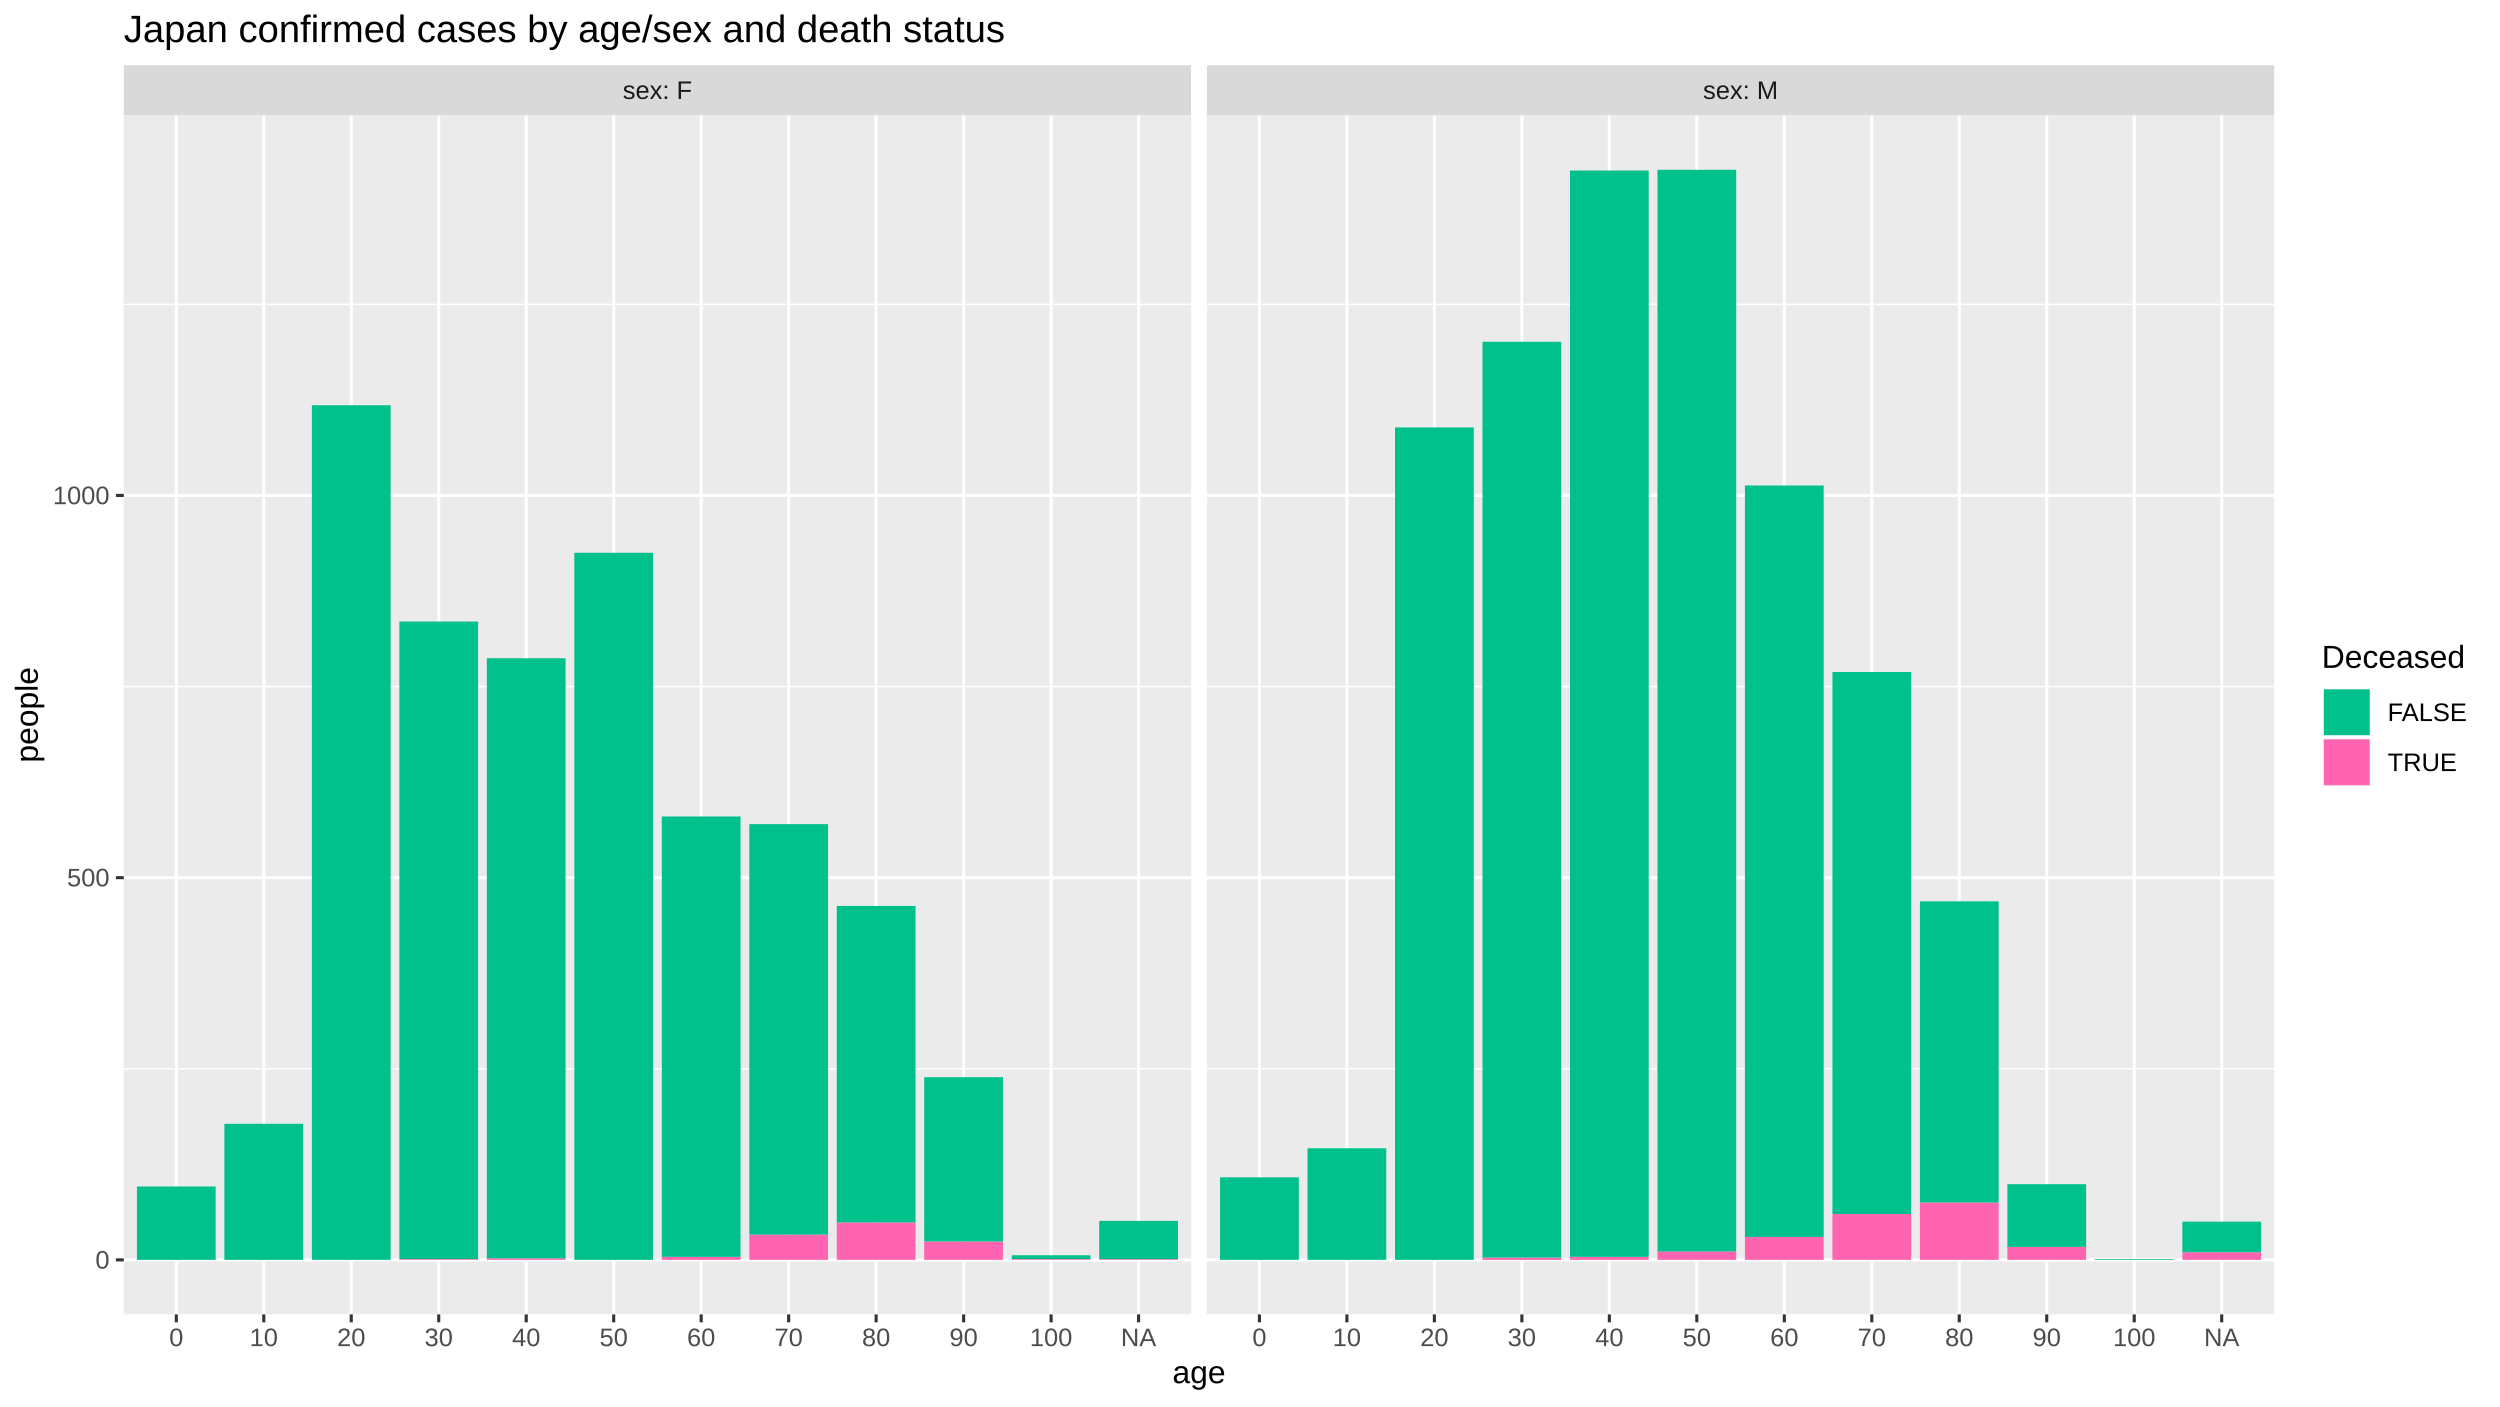
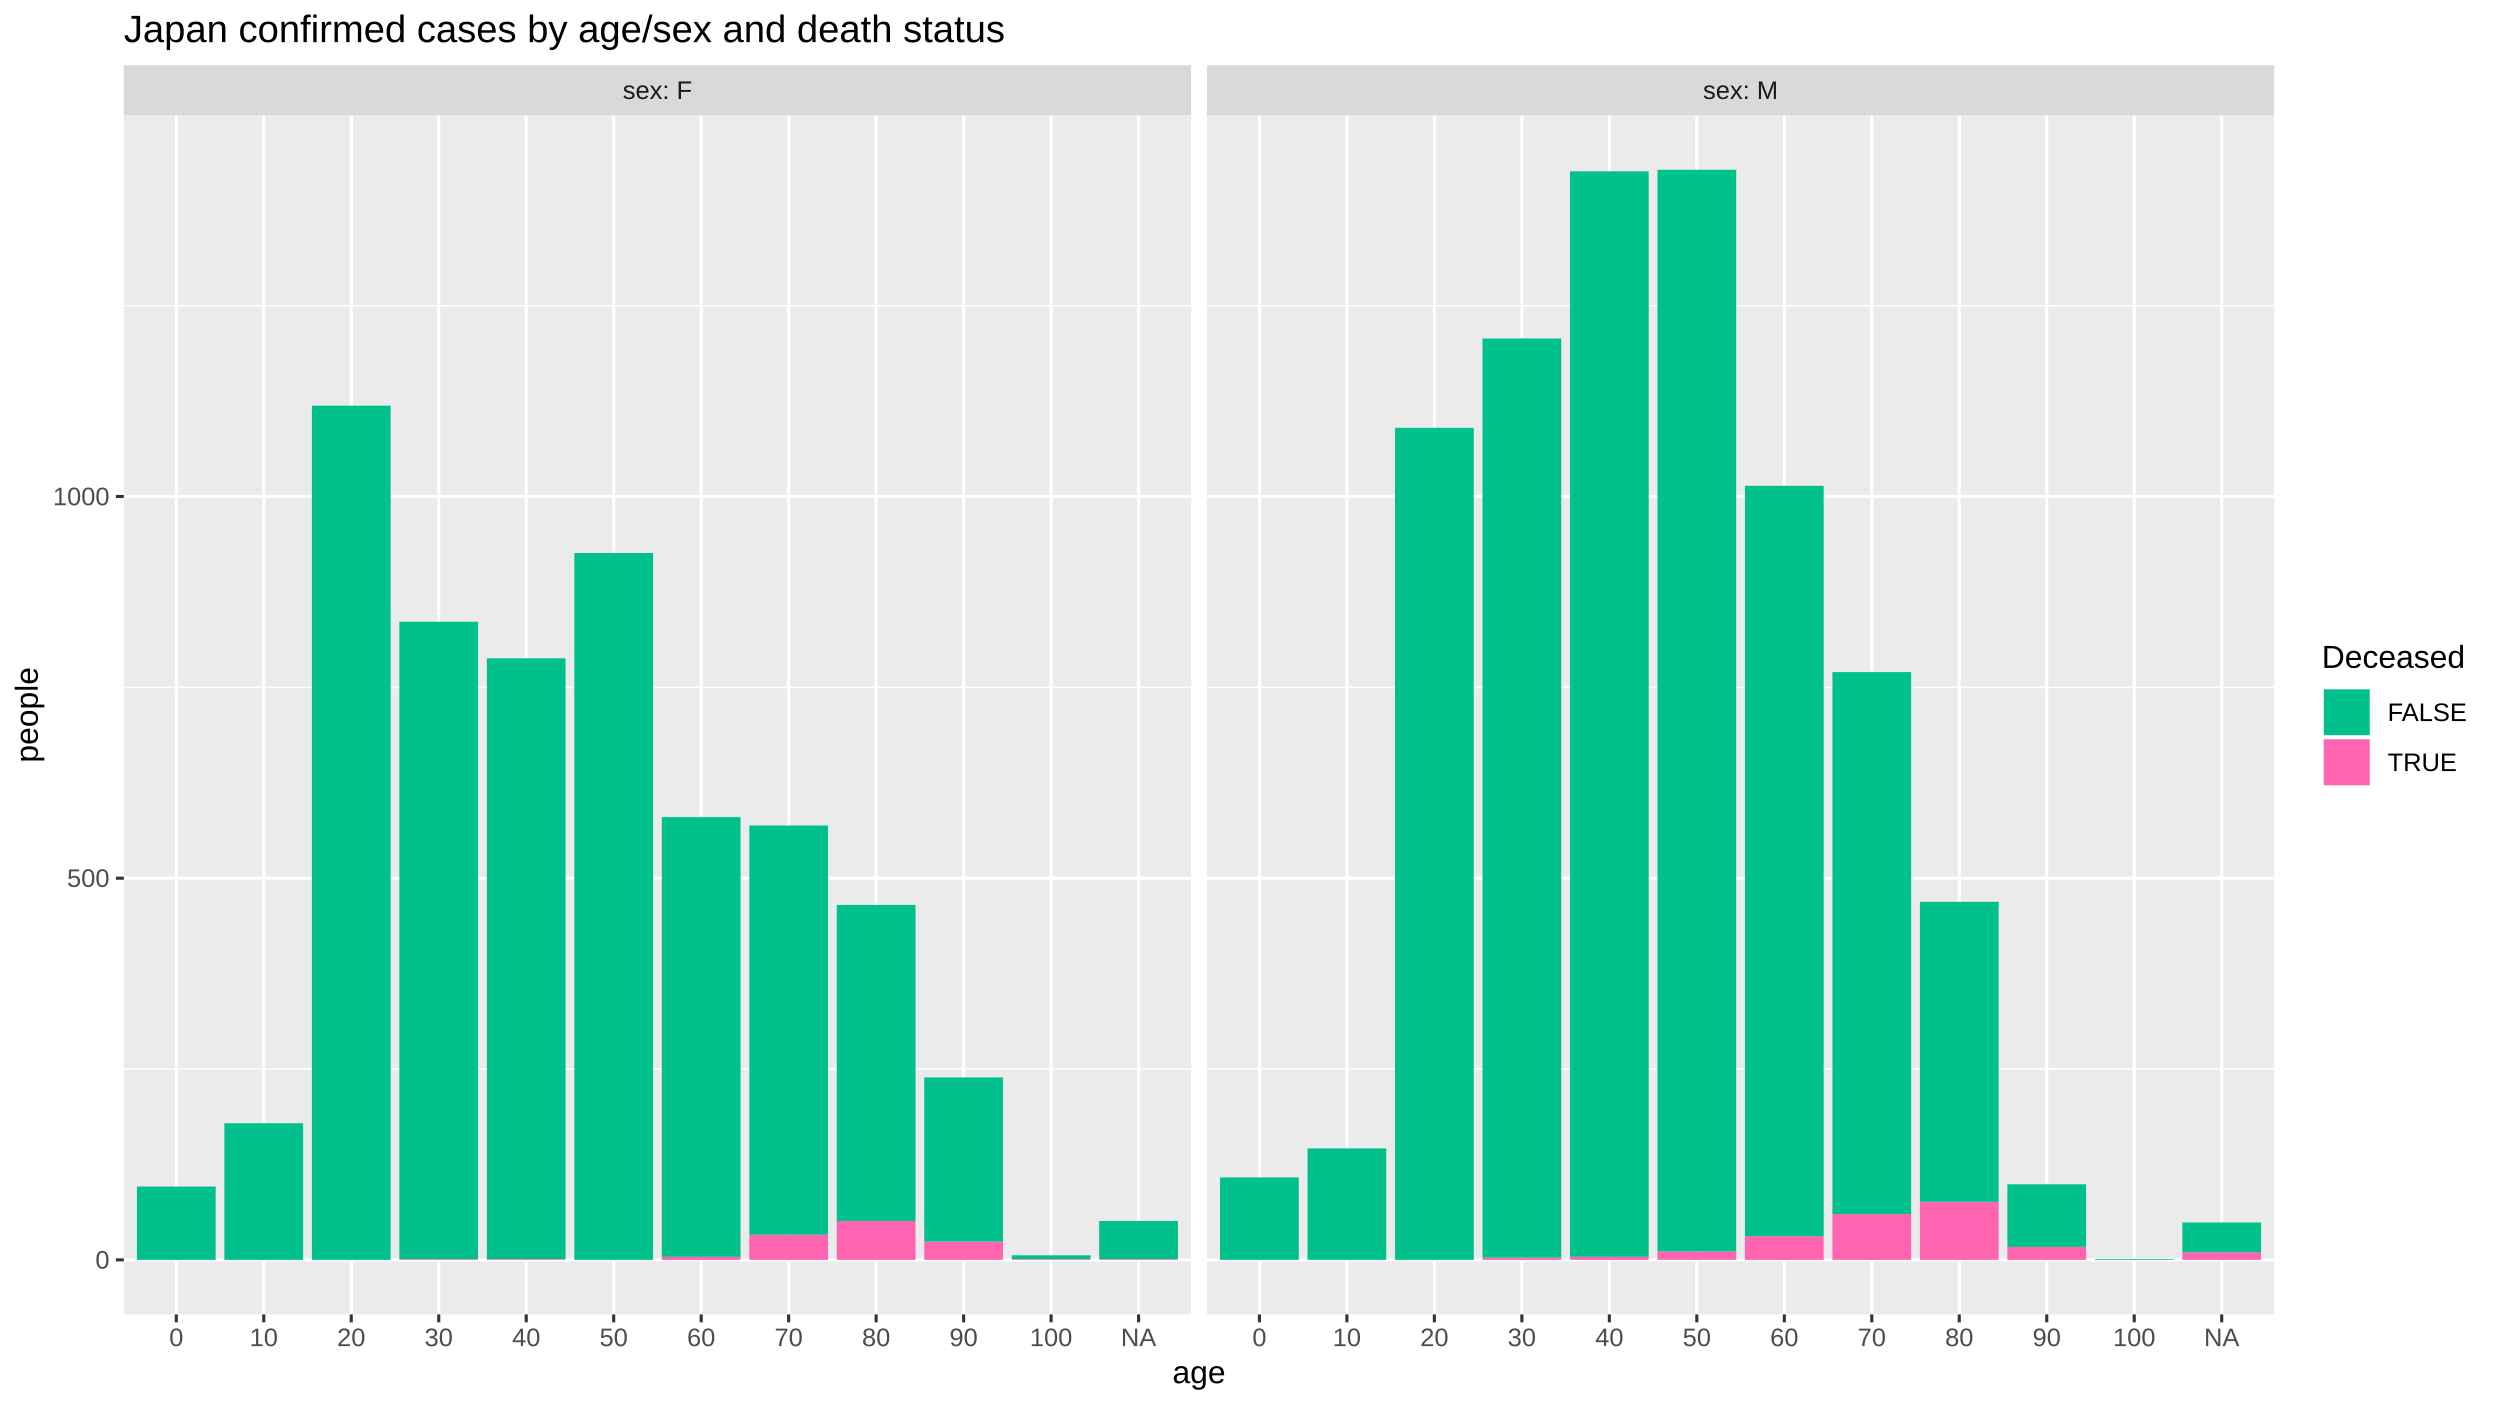
<svg xmlns="http://www.w3.org/2000/svg" viewBox="0 0 864.00 486.00">
  <defs>
    <style type="text/css">
    line, polyline, polygon, path, rect, circle {
      fill: none;
      stroke: #000000;
      stroke-linecap: round;
      stroke-linejoin: round;
      stroke-miterlimit: 10.00;
    }
  </style>
  </defs>
  <rect width="100%" height="100%" style="stroke: none; fill: #FFFFFF;" />
  <rect x="0.00" y="-0" width="864.00" height="486.00" style="stroke-width: 1.07; stroke: #FFFFFF; fill: #FFFFFF;" />
  <defs>
    <clipPath id="cpNDIuNzl8NDExLjY0fDQ1NC4yNXwzOS44NA==">
      <rect x="42.79" y="39.84" width="368.85" height="414.40" />
    </clipPath>
  </defs>
  <rect x="42.79" y="39.84" width="368.85" height="414.40" style="stroke-width: 1.07; stroke: none; fill: #EBEBEB;" clip-path="url(#cpNDIuNzl8NDExLjY0fDQ1NC4yNXwzOS44NA==)" />
-   <polyline points="42.79,369.36 411.64,369.36 " style="stroke-width: 0.53; stroke: #FFFFFF; stroke-linecap: butt;" clip-path="url(#cpNDIuNzl8NDExLjY0fDQ1NC4yNXwzOS44NA==)" />
-   <polyline points="42.79,237.27 411.64,237.27 " style="stroke-width: 0.53; stroke: #FFFFFF; stroke-linecap: butt;" clip-path="url(#cpNDIuNzl8NDExLjY0fDQ1NC4yNXwzOS44NA==)" />
-   <polyline points="42.79,105.18 411.64,105.18 " style="stroke-width: 0.53; stroke: #FFFFFF; stroke-linecap: butt;" clip-path="url(#cpNDIuNzl8NDExLjY0fDQ1NC4yNXwzOS44NA==)" />
+   <polyline points="42.79,369.46 411.64,369.46 " style="stroke-width: 0.53; stroke: #FFFFFF; stroke-linecap: butt;" clip-path="url(#cpNDIuNzl8NDExLjY0fDQ1NC4yNXwzOS44NA==)" />
+   <polyline points="42.79,237.55 411.64,237.55 " style="stroke-width: 0.53; stroke: #FFFFFF; stroke-linecap: butt;" clip-path="url(#cpNDIuNzl8NDExLjY0fDQ1NC4yNXwzOS44NA==)" />
+   <polyline points="42.79,105.64 411.64,105.64 " style="stroke-width: 0.53; stroke: #FFFFFF; stroke-linecap: butt;" clip-path="url(#cpNDIuNzl8NDExLjY0fDQ1NC4yNXwzOS44NA==)" />
  <polyline points="42.79,435.41 411.64,435.41 " style="stroke-width: 1.07; stroke: #FFFFFF; stroke-linecap: butt;" clip-path="url(#cpNDIuNzl8NDExLjY0fDQ1NC4yNXwzOS44NA==)" />
-   <polyline points="42.79,303.32 411.64,303.32 " style="stroke-width: 1.07; stroke: #FFFFFF; stroke-linecap: butt;" clip-path="url(#cpNDIuNzl8NDExLjY0fDQ1NC4yNXwzOS44NA==)" />
-   <polyline points="42.79,171.22 411.64,171.22 " style="stroke-width: 1.07; stroke: #FFFFFF; stroke-linecap: butt;" clip-path="url(#cpNDIuNzl8NDExLjY0fDQ1NC4yNXwzOS44NA==)" />
+   <polyline points="42.79,303.50 411.64,303.50 " style="stroke-width: 1.07; stroke: #FFFFFF; stroke-linecap: butt;" clip-path="url(#cpNDIuNzl8NDExLjY0fDQ1NC4yNXwzOS44NA==)" />
+   <polyline points="42.79,171.59 411.64,171.59 " style="stroke-width: 1.07; stroke: #FFFFFF; stroke-linecap: butt;" clip-path="url(#cpNDIuNzl8NDExLjY0fDQ1NC4yNXwzOS44NA==)" />
  <polyline points="60.93,454.25 60.93,39.84 " style="stroke-width: 1.07; stroke: #FFFFFF; stroke-linecap: butt;" clip-path="url(#cpNDIuNzl8NDExLjY0fDQ1NC4yNXwzOS44NA==)" />
  <polyline points="91.16,454.25 91.16,39.84 " style="stroke-width: 1.07; stroke: #FFFFFF; stroke-linecap: butt;" clip-path="url(#cpNDIuNzl8NDExLjY0fDQ1NC4yNXwzOS44NA==)" />
  <polyline points="121.39,454.25 121.39,39.84 " style="stroke-width: 1.07; stroke: #FFFFFF; stroke-linecap: butt;" clip-path="url(#cpNDIuNzl8NDExLjY0fDQ1NC4yNXwzOS44NA==)" />
  <polyline points="151.63,454.25 151.63,39.84 " style="stroke-width: 1.07; stroke: #FFFFFF; stroke-linecap: butt;" clip-path="url(#cpNDIuNzl8NDExLjY0fDQ1NC4yNXwzOS44NA==)" />
  <polyline points="181.86,454.25 181.86,39.84 " style="stroke-width: 1.07; stroke: #FFFFFF; stroke-linecap: butt;" clip-path="url(#cpNDIuNzl8NDExLjY0fDQ1NC4yNXwzOS44NA==)" />
  <polyline points="212.09,454.25 212.09,39.84 " style="stroke-width: 1.07; stroke: #FFFFFF; stroke-linecap: butt;" clip-path="url(#cpNDIuNzl8NDExLjY0fDQ1NC4yNXwzOS44NA==)" />
  <polyline points="242.33,454.25 242.33,39.84 " style="stroke-width: 1.07; stroke: #FFFFFF; stroke-linecap: butt;" clip-path="url(#cpNDIuNzl8NDExLjY0fDQ1NC4yNXwzOS44NA==)" />
  <polyline points="272.56,454.25 272.56,39.84 " style="stroke-width: 1.07; stroke: #FFFFFF; stroke-linecap: butt;" clip-path="url(#cpNDIuNzl8NDExLjY0fDQ1NC4yNXwzOS44NA==)" />
  <polyline points="302.79,454.25 302.79,39.84 " style="stroke-width: 1.07; stroke: #FFFFFF; stroke-linecap: butt;" clip-path="url(#cpNDIuNzl8NDExLjY0fDQ1NC4yNXwzOS44NA==)" />
  <polyline points="333.03,454.25 333.03,39.84 " style="stroke-width: 1.07; stroke: #FFFFFF; stroke-linecap: butt;" clip-path="url(#cpNDIuNzl8NDExLjY0fDQ1NC4yNXwzOS44NA==)" />
  <polyline points="363.26,454.25 363.26,39.84 " style="stroke-width: 1.07; stroke: #FFFFFF; stroke-linecap: butt;" clip-path="url(#cpNDIuNzl8NDExLjY0fDQ1NC4yNXwzOS44NA==)" />
  <polyline points="393.50,454.25 393.50,39.84 " style="stroke-width: 1.07; stroke: #FFFFFF; stroke-linecap: butt;" clip-path="url(#cpNDIuNzl8NDExLjY0fDQ1NC4yNXwzOS44NA==)" />
-   <rect x="47.32" y="410.05" width="27.21" height="25.36" style="stroke-width: 1.07; stroke: none; stroke-linecap: butt; fill: #00C08B;" clip-path="url(#cpNDIuNzl8NDExLjY0fDQ1NC4yNXwzOS44NA==)" />
-   <rect x="77.55" y="388.38" width="27.21" height="47.03" style="stroke-width: 1.07; stroke: none; stroke-linecap: butt; fill: #00C08B;" clip-path="url(#cpNDIuNzl8NDExLjY0fDQ1NC4yNXwzOS44NA==)" />
-   <rect x="107.79" y="140.05" width="27.21" height="295.36" style="stroke-width: 1.07; stroke: none; stroke-linecap: butt; fill: #00C08B;" clip-path="url(#cpNDIuNzl8NDExLjY0fDQ1NC4yNXwzOS44NA==)" />
+   <rect x="47.32" y="410.08" width="27.21" height="25.33" style="stroke-width: 1.07; stroke: none; stroke-linecap: butt; fill: #00C08B;" clip-path="url(#cpNDIuNzl8NDExLjY0fDQ1NC4yNXwzOS44NA==)" />
+   <rect x="77.55" y="388.19" width="27.21" height="47.22" style="stroke-width: 1.07; stroke: none; stroke-linecap: butt; fill: #00C08B;" clip-path="url(#cpNDIuNzl8NDExLjY0fDQ1NC4yNXwzOS44NA==)" />
+   <rect x="107.79" y="140.20" width="27.21" height="295.21" style="stroke-width: 1.07; stroke: none; stroke-linecap: butt; fill: #00C08B;" clip-path="url(#cpNDIuNzl8NDExLjY0fDQ1NC4yNXwzOS44NA==)" />
  <rect x="138.02" y="435.15" width="27.21" height="0.26" style="stroke-width: 1.07; stroke: none; stroke-linecap: butt; fill: #FF64B0;" clip-path="url(#cpNDIuNzl8NDExLjY0fDQ1NC4yNXwzOS44NA==)" />
-   <rect x="138.02" y="214.81" width="27.21" height="220.33" style="stroke-width: 1.07; stroke: none; stroke-linecap: butt; fill: #00C08B;" clip-path="url(#cpNDIuNzl8NDExLjY0fDQ1NC4yNXwzOS44NA==)" />
-   <rect x="168.25" y="434.88" width="27.21" height="0.53" style="stroke-width: 1.07; stroke: none; stroke-linecap: butt; fill: #FF64B0;" clip-path="url(#cpNDIuNzl8NDExLjY0fDQ1NC4yNXwzOS44NA==)" />
-   <rect x="168.25" y="227.49" width="27.21" height="207.39" style="stroke-width: 1.07; stroke: none; stroke-linecap: butt; fill: #00C08B;" clip-path="url(#cpNDIuNzl8NDExLjY0fDQ1NC4yNXwzOS44NA==)" />
-   <rect x="198.49" y="191.04" width="27.21" height="244.37" style="stroke-width: 1.07; stroke: none; stroke-linecap: butt; fill: #00C08B;" clip-path="url(#cpNDIuNzl8NDExLjY0fDQ1NC4yNXwzOS44NA==)" />
+   <rect x="138.02" y="214.86" width="27.21" height="220.29" style="stroke-width: 1.07; stroke: none; stroke-linecap: butt; fill: #00C08B;" clip-path="url(#cpNDIuNzl8NDExLjY0fDQ1NC4yNXwzOS44NA==)" />
+   <rect x="168.25" y="435.15" width="27.21" height="0.26" style="stroke-width: 1.07; stroke: none; stroke-linecap: butt; fill: #FF64B0;" clip-path="url(#cpNDIuNzl8NDExLjY0fDQ1NC4yNXwzOS44NA==)" />
+   <rect x="168.25" y="227.52" width="27.21" height="207.62" style="stroke-width: 1.07; stroke: none; stroke-linecap: butt; fill: #00C08B;" clip-path="url(#cpNDIuNzl8NDExLjY0fDQ1NC4yNXwzOS44NA==)" />
+   <rect x="198.49" y="191.12" width="27.21" height="244.29" style="stroke-width: 1.07; stroke: none; stroke-linecap: butt; fill: #00C08B;" clip-path="url(#cpNDIuNzl8NDExLjY0fDQ1NC4yNXwzOS44NA==)" />
  <rect x="228.72" y="434.35" width="27.21" height="1.06" style="stroke-width: 1.07; stroke: none; stroke-linecap: butt; fill: #FF64B0;" clip-path="url(#cpNDIuNzl8NDExLjY0fDQ1NC4yNXwzOS44NA==)" />
-   <rect x="228.72" y="282.18" width="27.21" height="152.17" style="stroke-width: 1.07; stroke: none; stroke-linecap: butt; fill: #00C08B;" clip-path="url(#cpNDIuNzl8NDExLjY0fDQ1NC4yNXwzOS44NA==)" />
-   <rect x="258.96" y="426.69" width="27.21" height="8.72" style="stroke-width: 1.07; stroke: none; stroke-linecap: butt; fill: #FF64B0;" clip-path="url(#cpNDIuNzl8NDExLjY0fDQ1NC4yNXwzOS44NA==)" />
-   <rect x="258.96" y="284.82" width="27.21" height="141.87" style="stroke-width: 1.07; stroke: none; stroke-linecap: butt; fill: #00C08B;" clip-path="url(#cpNDIuNzl8NDExLjY0fDQ1NC4yNXwzOS44NA==)" />
-   <rect x="289.19" y="422.46" width="27.21" height="12.95" style="stroke-width: 1.07; stroke: none; stroke-linecap: butt; fill: #FF64B0;" clip-path="url(#cpNDIuNzl8NDExLjY0fDQ1NC4yNXwzOS44NA==)" />
-   <rect x="289.19" y="313.09" width="27.21" height="109.37" style="stroke-width: 1.07; stroke: none; stroke-linecap: butt; fill: #00C08B;" clip-path="url(#cpNDIuNzl8NDExLjY0fDQ1NC4yNXwzOS44NA==)" />
-   <rect x="319.42" y="429.07" width="27.21" height="6.34" style="stroke-width: 1.07; stroke: none; stroke-linecap: butt; fill: #FF64B0;" clip-path="url(#cpNDIuNzl8NDExLjY0fDQ1NC4yNXwzOS44NA==)" />
-   <rect x="319.42" y="372.27" width="27.21" height="56.80" style="stroke-width: 1.07; stroke: none; stroke-linecap: butt; fill: #00C08B;" clip-path="url(#cpNDIuNzl8NDExLjY0fDQ1NC4yNXwzOS44NA==)" />
+   <rect x="228.72" y="282.40" width="27.21" height="151.96" style="stroke-width: 1.07; stroke: none; stroke-linecap: butt; fill: #00C08B;" clip-path="url(#cpNDIuNzl8NDExLjY0fDQ1NC4yNXwzOS44NA==)" />
+   <rect x="258.96" y="426.70" width="27.21" height="8.71" style="stroke-width: 1.07; stroke: none; stroke-linecap: butt; fill: #FF64B0;" clip-path="url(#cpNDIuNzl8NDExLjY0fDQ1NC4yNXwzOS44NA==)" />
+   <rect x="258.96" y="285.30" width="27.21" height="141.41" style="stroke-width: 1.07; stroke: none; stroke-linecap: butt; fill: #00C08B;" clip-path="url(#cpNDIuNzl8NDExLjY0fDQ1NC4yNXwzOS44NA==)" />
+   <rect x="289.19" y="421.96" width="27.21" height="13.45" style="stroke-width: 1.07; stroke: none; stroke-linecap: butt; fill: #FF64B0;" clip-path="url(#cpNDIuNzl8NDExLjY0fDQ1NC4yNXwzOS44NA==)" />
+   <rect x="289.19" y="312.74" width="27.21" height="109.22" style="stroke-width: 1.07; stroke: none; stroke-linecap: butt; fill: #00C08B;" clip-path="url(#cpNDIuNzl8NDExLjY0fDQ1NC4yNXwzOS44NA==)" />
+   <rect x="319.42" y="429.08" width="27.21" height="6.33" style="stroke-width: 1.07; stroke: none; stroke-linecap: butt; fill: #FF64B0;" clip-path="url(#cpNDIuNzl8NDExLjY0fDQ1NC4yNXwzOS44NA==)" />
+   <rect x="319.42" y="372.36" width="27.21" height="56.72" style="stroke-width: 1.07; stroke: none; stroke-linecap: butt; fill: #00C08B;" clip-path="url(#cpNDIuNzl8NDExLjY0fDQ1NC4yNXwzOS44NA==)" />
  <rect x="349.66" y="435.15" width="27.21" height="0.26" style="stroke-width: 1.07; stroke: none; stroke-linecap: butt; fill: #FF64B0;" clip-path="url(#cpNDIuNzl8NDExLjY0fDQ1NC4yNXwzOS44NA==)" />
-   <rect x="349.66" y="433.82" width="27.21" height="1.32" style="stroke-width: 1.07; stroke: none; stroke-linecap: butt; fill: #00C08B;" clip-path="url(#cpNDIuNzl8NDExLjY0fDQ1NC4yNXwzOS44NA==)" />
+   <rect x="349.66" y="433.83" width="27.21" height="1.32" style="stroke-width: 1.07; stroke: none; stroke-linecap: butt; fill: #00C08B;" clip-path="url(#cpNDIuNzl8NDExLjY0fDQ1NC4yNXwzOS44NA==)" />
  <rect x="379.89" y="435.15" width="27.21" height="0.26" style="stroke-width: 1.07; stroke: none; stroke-linecap: butt; fill: #FF64B0;" clip-path="url(#cpNDIuNzl8NDExLjY0fDQ1NC4yNXwzOS44NA==)" />
-   <rect x="379.89" y="421.94" width="27.21" height="13.21" style="stroke-width: 1.07; stroke: none; stroke-linecap: butt; fill: #00C08B;" clip-path="url(#cpNDIuNzl8NDExLjY0fDQ1NC4yNXwzOS44NA==)" />
+   <rect x="379.89" y="421.96" width="27.21" height="13.19" style="stroke-width: 1.07; stroke: none; stroke-linecap: butt; fill: #00C08B;" clip-path="url(#cpNDIuNzl8NDExLjY0fDQ1NC4yNXwzOS44NA==)" />
  <defs>
    <clipPath id="cpMC4wMHw4NjQuMDB8NDg2LjAwfDAuMDA=">
      <rect x="0.00" y="0.00" width="864.00" height="486.00" />
    </clipPath>
  </defs>
  <defs>
    <clipPath id="cpNDE3LjExfDc4NS45N3w0NTQuMjV8MzkuODQ=">
      <rect x="417.11" y="39.84" width="368.85" height="414.40" />
    </clipPath>
  </defs>
  <rect x="417.11" y="39.84" width="368.85" height="414.40" style="stroke-width: 1.07; stroke: none; fill: #EBEBEB;" clip-path="url(#cpNDE3LjExfDc4NS45N3w0NTQuMjV8MzkuODQ=)" />
-   <polyline points="417.11,369.36 785.97,369.36 " style="stroke-width: 0.53; stroke: #FFFFFF; stroke-linecap: butt;" clip-path="url(#cpNDE3LjExfDc4NS45N3w0NTQuMjV8MzkuODQ=)" />
-   <polyline points="417.11,237.27 785.97,237.27 " style="stroke-width: 0.53; stroke: #FFFFFF; stroke-linecap: butt;" clip-path="url(#cpNDE3LjExfDc4NS45N3w0NTQuMjV8MzkuODQ=)" />
-   <polyline points="417.11,105.18 785.97,105.18 " style="stroke-width: 0.53; stroke: #FFFFFF; stroke-linecap: butt;" clip-path="url(#cpNDE3LjExfDc4NS45N3w0NTQuMjV8MzkuODQ=)" />
+   <polyline points="417.11,369.46 785.97,369.46 " style="stroke-width: 0.53; stroke: #FFFFFF; stroke-linecap: butt;" clip-path="url(#cpNDE3LjExfDc4NS45N3w0NTQuMjV8MzkuODQ=)" />
+   <polyline points="417.11,237.55 785.97,237.55 " style="stroke-width: 0.53; stroke: #FFFFFF; stroke-linecap: butt;" clip-path="url(#cpNDE3LjExfDc4NS45N3w0NTQuMjV8MzkuODQ=)" />
+   <polyline points="417.11,105.64 785.97,105.64 " style="stroke-width: 0.53; stroke: #FFFFFF; stroke-linecap: butt;" clip-path="url(#cpNDE3LjExfDc4NS45N3w0NTQuMjV8MzkuODQ=)" />
  <polyline points="417.11,435.41 785.97,435.41 " style="stroke-width: 1.07; stroke: #FFFFFF; stroke-linecap: butt;" clip-path="url(#cpNDE3LjExfDc4NS45N3w0NTQuMjV8MzkuODQ=)" />
-   <polyline points="417.11,303.32 785.97,303.32 " style="stroke-width: 1.07; stroke: #FFFFFF; stroke-linecap: butt;" clip-path="url(#cpNDE3LjExfDc4NS45N3w0NTQuMjV8MzkuODQ=)" />
-   <polyline points="417.11,171.22 785.97,171.22 " style="stroke-width: 1.07; stroke: #FFFFFF; stroke-linecap: butt;" clip-path="url(#cpNDE3LjExfDc4NS45N3w0NTQuMjV8MzkuODQ=)" />
+   <polyline points="417.11,303.50 785.97,303.50 " style="stroke-width: 1.07; stroke: #FFFFFF; stroke-linecap: butt;" clip-path="url(#cpNDE3LjExfDc4NS45N3w0NTQuMjV8MzkuODQ=)" />
+   <polyline points="417.11,171.59 785.97,171.59 " style="stroke-width: 1.07; stroke: #FFFFFF; stroke-linecap: butt;" clip-path="url(#cpNDE3LjExfDc4NS45N3w0NTQuMjV8MzkuODQ=)" />
  <polyline points="435.26,454.25 435.26,39.84 " style="stroke-width: 1.07; stroke: #FFFFFF; stroke-linecap: butt;" clip-path="url(#cpNDE3LjExfDc4NS45N3w0NTQuMjV8MzkuODQ=)" />
  <polyline points="465.49,454.25 465.49,39.84 " style="stroke-width: 1.07; stroke: #FFFFFF; stroke-linecap: butt;" clip-path="url(#cpNDE3LjExfDc4NS45N3w0NTQuMjV8MzkuODQ=)" />
  <polyline points="495.72,454.25 495.72,39.84 " style="stroke-width: 1.07; stroke: #FFFFFF; stroke-linecap: butt;" clip-path="url(#cpNDE3LjExfDc4NS45N3w0NTQuMjV8MzkuODQ=)" />
  <polyline points="525.96,454.25 525.96,39.84 " style="stroke-width: 1.07; stroke: #FFFFFF; stroke-linecap: butt;" clip-path="url(#cpNDE3LjExfDc4NS45N3w0NTQuMjV8MzkuODQ=)" />
  <polyline points="556.19,454.25 556.19,39.84 " style="stroke-width: 1.07; stroke: #FFFFFF; stroke-linecap: butt;" clip-path="url(#cpNDE3LjExfDc4NS45N3w0NTQuMjV8MzkuODQ=)" />
  <polyline points="586.42,454.25 586.42,39.84 " style="stroke-width: 1.07; stroke: #FFFFFF; stroke-linecap: butt;" clip-path="url(#cpNDE3LjExfDc4NS45N3w0NTQuMjV8MzkuODQ=)" />
  <polyline points="616.66,454.25 616.66,39.84 " style="stroke-width: 1.07; stroke: #FFFFFF; stroke-linecap: butt;" clip-path="url(#cpNDE3LjExfDc4NS45N3w0NTQuMjV8MzkuODQ=)" />
  <polyline points="646.89,454.25 646.89,39.84 " style="stroke-width: 1.07; stroke: #FFFFFF; stroke-linecap: butt;" clip-path="url(#cpNDE3LjExfDc4NS45N3w0NTQuMjV8MzkuODQ=)" />
  <polyline points="677.12,454.25 677.12,39.84 " style="stroke-width: 1.07; stroke: #FFFFFF; stroke-linecap: butt;" clip-path="url(#cpNDE3LjExfDc4NS45N3w0NTQuMjV8MzkuODQ=)" />
  <polyline points="707.36,454.25 707.36,39.84 " style="stroke-width: 1.07; stroke: #FFFFFF; stroke-linecap: butt;" clip-path="url(#cpNDE3LjExfDc4NS45N3w0NTQuMjV8MzkuODQ=)" />
  <polyline points="737.59,454.25 737.59,39.84 " style="stroke-width: 1.07; stroke: #FFFFFF; stroke-linecap: butt;" clip-path="url(#cpNDE3LjExfDc4NS45N3w0NTQuMjV8MzkuODQ=)" />
  <polyline points="767.82,454.25 767.82,39.84 " style="stroke-width: 1.07; stroke: #FFFFFF; stroke-linecap: butt;" clip-path="url(#cpNDE3LjExfDc4NS45N3w0NTQuMjV8MzkuODQ=)" />
-   <rect x="421.65" y="406.88" width="27.21" height="28.53" style="stroke-width: 1.07; stroke: none; stroke-linecap: butt; fill: #00C08B;" clip-path="url(#cpNDE3LjExfDc4NS45N3w0NTQuMjV8MzkuODQ=)" />
-   <rect x="451.88" y="396.84" width="27.21" height="38.57" style="stroke-width: 1.07; stroke: none; stroke-linecap: butt; fill: #00C08B;" clip-path="url(#cpNDE3LjExfDc4NS45N3w0NTQuMjV8MzkuODQ=)" />
-   <rect x="482.12" y="147.71" width="27.21" height="287.70" style="stroke-width: 1.07; stroke: none; stroke-linecap: butt; fill: #00C08B;" clip-path="url(#cpNDE3LjExfDc4NS45N3w0NTQuMjV8MzkuODQ=)" />
+   <rect x="421.65" y="406.92" width="27.21" height="28.49" style="stroke-width: 1.07; stroke: none; stroke-linecap: butt; fill: #00C08B;" clip-path="url(#cpNDE3LjExfDc4NS45N3w0NTQuMjV8MzkuODQ=)" />
+   <rect x="451.88" y="396.89" width="27.21" height="38.52" style="stroke-width: 1.07; stroke: none; stroke-linecap: butt; fill: #00C08B;" clip-path="url(#cpNDE3LjExfDc4NS45N3w0NTQuMjV8MzkuODQ=)" />
+   <rect x="482.12" y="147.85" width="27.21" height="287.56" style="stroke-width: 1.07; stroke: none; stroke-linecap: butt; fill: #00C08B;" clip-path="url(#cpNDE3LjExfDc4NS45N3w0NTQuMjV8MzkuODQ=)" />
  <rect x="512.35" y="434.62" width="27.21" height="0.79" style="stroke-width: 1.07; stroke: none; stroke-linecap: butt; fill: #FF64B0;" clip-path="url(#cpNDE3LjExfDc4NS45N3w0NTQuMjV8MzkuODQ=)" />
-   <rect x="512.35" y="118.12" width="27.21" height="316.50" style="stroke-width: 1.07; stroke: none; stroke-linecap: butt; fill: #00C08B;" clip-path="url(#cpNDE3LjExfDc4NS45N3w0NTQuMjV8MzkuODQ=)" />
+   <rect x="512.35" y="116.98" width="27.21" height="317.64" style="stroke-width: 1.07; stroke: none; stroke-linecap: butt; fill: #00C08B;" clip-path="url(#cpNDE3LjExfDc4NS45N3w0NTQuMjV8MzkuODQ=)" />
  <rect x="542.58" y="434.35" width="27.21" height="1.06" style="stroke-width: 1.07; stroke: none; stroke-linecap: butt; fill: #FF64B0;" clip-path="url(#cpNDE3LjExfDc4NS45N3w0NTQuMjV8MzkuODQ=)" />
-   <rect x="542.58" y="58.94" width="27.21" height="375.41" style="stroke-width: 1.07; stroke: none; stroke-linecap: butt; fill: #00C08B;" clip-path="url(#cpNDE3LjExfDc4NS45N3w0NTQuMjV8MzkuODQ=)" />
-   <rect x="572.82" y="432.50" width="27.21" height="2.91" style="stroke-width: 1.07; stroke: none; stroke-linecap: butt; fill: #FF64B0;" clip-path="url(#cpNDE3LjExfDc4NS45N3w0NTQuMjV8MzkuODQ=)" />
+   <rect x="542.58" y="59.21" width="27.21" height="375.15" style="stroke-width: 1.07; stroke: none; stroke-linecap: butt; fill: #00C08B;" clip-path="url(#cpNDE3LjExfDc4NS45N3w0NTQuMjV8MzkuODQ=)" />
+   <rect x="572.82" y="432.51" width="27.21" height="2.90" style="stroke-width: 1.07; stroke: none; stroke-linecap: butt; fill: #FF64B0;" clip-path="url(#cpNDE3LjExfDc4NS45N3w0NTQuMjV8MzkuODQ=)" />
  <rect x="572.82" y="58.68" width="27.21" height="373.83" style="stroke-width: 1.07; stroke: none; stroke-linecap: butt; fill: #00C08B;" clip-path="url(#cpNDE3LjExfDc4NS45N3w0NTQuMjV8MzkuODQ=)" />
-   <rect x="603.05" y="427.48" width="27.21" height="7.93" style="stroke-width: 1.07; stroke: none; stroke-linecap: butt; fill: #FF64B0;" clip-path="url(#cpNDE3LjExfDc4NS45N3w0NTQuMjV8MzkuODQ=)" />
-   <rect x="603.05" y="167.79" width="27.21" height="259.70" style="stroke-width: 1.07; stroke: none; stroke-linecap: butt; fill: #00C08B;" clip-path="url(#cpNDE3LjExfDc4NS45N3w0NTQuMjV8MzkuODQ=)" />
-   <rect x="633.29" y="419.56" width="27.21" height="15.85" style="stroke-width: 1.07; stroke: none; stroke-linecap: butt; fill: #FF64B0;" clip-path="url(#cpNDE3LjExfDc4NS45N3w0NTQuMjV8MzkuODQ=)" />
-   <rect x="633.29" y="232.25" width="27.21" height="187.31" style="stroke-width: 1.07; stroke: none; stroke-linecap: butt; fill: #00C08B;" clip-path="url(#cpNDE3LjExfDc4NS45N3w0NTQuMjV8MzkuODQ=)" />
-   <rect x="663.52" y="415.60" width="27.21" height="19.81" style="stroke-width: 1.07; stroke: none; stroke-linecap: butt; fill: #FF64B0;" clip-path="url(#cpNDE3LjExfDc4NS45N3w0NTQuMjV8MzkuODQ=)" />
-   <rect x="663.52" y="311.51" width="27.21" height="104.09" style="stroke-width: 1.07; stroke: none; stroke-linecap: butt; fill: #00C08B;" clip-path="url(#cpNDE3LjExfDc4NS45N3w0NTQuMjV8MzkuODQ=)" />
-   <rect x="693.75" y="430.92" width="27.21" height="4.49" style="stroke-width: 1.07; stroke: none; stroke-linecap: butt; fill: #FF64B0;" clip-path="url(#cpNDE3LjExfDc4NS45N3w0NTQuMjV8MzkuODQ=)" />
-   <rect x="693.75" y="409.26" width="27.21" height="21.66" style="stroke-width: 1.07; stroke: none; stroke-linecap: butt; fill: #00C08B;" clip-path="url(#cpNDE3LjExfDc4NS45N3w0NTQuMjV8MzkuODQ=)" />
+   <rect x="603.05" y="427.23" width="27.21" height="8.18" style="stroke-width: 1.07; stroke: none; stroke-linecap: butt; fill: #FF64B0;" clip-path="url(#cpNDE3LjExfDc4NS45N3w0NTQuMjV8MzkuODQ=)" />
+   <rect x="603.05" y="167.90" width="27.21" height="259.33" style="stroke-width: 1.07; stroke: none; stroke-linecap: butt; fill: #00C08B;" clip-path="url(#cpNDE3LjExfDc4NS45N3w0NTQuMjV8MzkuODQ=)" />
+   <rect x="633.29" y="419.58" width="27.21" height="15.83" style="stroke-width: 1.07; stroke: none; stroke-linecap: butt; fill: #FF64B0;" clip-path="url(#cpNDE3LjExfDc4NS45N3w0NTQuMjV8MzkuODQ=)" />
+   <rect x="633.29" y="232.27" width="27.21" height="187.31" style="stroke-width: 1.07; stroke: none; stroke-linecap: butt; fill: #00C08B;" clip-path="url(#cpNDE3LjExfDc4NS45N3w0NTQuMjV8MzkuODQ=)" />
+   <rect x="663.52" y="415.36" width="27.21" height="20.05" style="stroke-width: 1.07; stroke: none; stroke-linecap: butt; fill: #FF64B0;" clip-path="url(#cpNDE3LjExfDc4NS45N3w0NTQuMjV8MzkuODQ=)" />
+   <rect x="663.52" y="311.68" width="27.21" height="103.68" style="stroke-width: 1.07; stroke: none; stroke-linecap: butt; fill: #00C08B;" clip-path="url(#cpNDE3LjExfDc4NS45N3w0NTQuMjV8MzkuODQ=)" />
+   <rect x="693.75" y="430.93" width="27.21" height="4.48" style="stroke-width: 1.07; stroke: none; stroke-linecap: butt; fill: #FF64B0;" clip-path="url(#cpNDE3LjExfDc4NS45N3w0NTQuMjV8MzkuODQ=)" />
+   <rect x="693.75" y="409.29" width="27.21" height="21.63" style="stroke-width: 1.07; stroke: none; stroke-linecap: butt; fill: #00C08B;" clip-path="url(#cpNDE3LjExfDc4NS45N3w0NTQuMjV8MzkuODQ=)" />
  <rect x="723.99" y="435.15" width="27.21" height="0.26" style="stroke-width: 1.07; stroke: none; stroke-linecap: butt; fill: #00C08B;" clip-path="url(#cpNDE3LjExfDc4NS45N3w0NTQuMjV8MzkuODQ=)" />
  <rect x="754.22" y="432.77" width="27.21" height="2.64" style="stroke-width: 1.07; stroke: none; stroke-linecap: butt; fill: #FF64B0;" clip-path="url(#cpNDE3LjExfDc4NS45N3w0NTQuMjV8MzkuODQ=)" />
-   <rect x="754.22" y="422.20" width="27.21" height="10.57" style="stroke-width: 1.07; stroke: none; stroke-linecap: butt; fill: #00C08B;" clip-path="url(#cpNDE3LjExfDc4NS45N3w0NTQuMjV8MzkuODQ=)" />
+   <rect x="754.22" y="422.48" width="27.21" height="10.29" style="stroke-width: 1.07; stroke: none; stroke-linecap: butt; fill: #00C08B;" clip-path="url(#cpNDE3LjExfDc4NS45N3w0NTQuMjV8MzkuODQ=)" />
  <defs>
    <clipPath id="cpMC4wMHw4NjQuMDB8NDg2LjAwfDAuMDA=">
      <rect x="0.00" y="0.00" width="864.00" height="486.00" />
    </clipPath>
  </defs>
  <defs>
    <clipPath id="cpNDIuNzl8NDExLjY0fDM5Ljg0fDIyLjUz">
      <rect x="42.79" y="22.53" width="368.85" height="17.31" />
    </clipPath>
  </defs>
  <rect x="42.79" y="22.53" width="368.85" height="17.31" style="stroke-width: 1.07; stroke: none; fill: #D9D9D9;" clip-path="url(#cpNDIuNzl8NDExLjY0fDM5Ljg0fDIyLjUz)" />
  <g clip-path="url(#cpNDIuNzl8NDExLjY0fDM5Ljg0fDIyLjUz)">
    <text x="215.23" y="34.21" style="font-size: 8.80px; fill: #1A1A1A; font-family: Liberation Sans;" textLength="23.96px" lengthAdjust="spacingAndGlyphs">sex: F</text>
  </g>
  <defs>
    <clipPath id="cpMC4wMHw4NjQuMDB8NDg2LjAwfDAuMDA=">
      <rect x="0.00" y="0.00" width="864.00" height="486.00" />
    </clipPath>
  </defs>
  <defs>
    <clipPath id="cpNDE3LjExfDc4NS45N3wzOS44NHwyMi41Mw==">
      <rect x="417.11" y="22.53" width="368.85" height="17.31" />
    </clipPath>
  </defs>
  <rect x="417.11" y="22.53" width="368.85" height="17.31" style="stroke-width: 1.07; stroke: none; fill: #D9D9D9;" clip-path="url(#cpNDE3LjExfDc4NS45N3wzOS44NHwyMi41Mw==)" />
  <g clip-path="url(#cpNDE3LjExfDc4NS45N3wzOS44NHwyMi41Mw==)">
    <text x="588.58" y="34.21" style="font-size: 8.80px; fill: #1A1A1A; font-family: Liberation Sans;" textLength="25.91px" lengthAdjust="spacingAndGlyphs">sex: M</text>
  </g>
  <defs>
    <clipPath id="cpMC4wMHw4NjQuMDB8NDg2LjAwfDAuMDA=">
      <rect x="0.00" y="0.00" width="864.00" height="486.00" />
    </clipPath>
  </defs>
  <polyline points="60.93,456.99 60.93,454.25 " style="stroke-width: 1.07; stroke: #333333; stroke-linecap: butt;" clip-path="url(#cpMC4wMHw4NjQuMDB8NDg2LjAwfDAuMDA=)" />
  <polyline points="91.16,456.99 91.16,454.25 " style="stroke-width: 1.07; stroke: #333333; stroke-linecap: butt;" clip-path="url(#cpMC4wMHw4NjQuMDB8NDg2LjAwfDAuMDA=)" />
  <polyline points="121.39,456.99 121.39,454.25 " style="stroke-width: 1.07; stroke: #333333; stroke-linecap: butt;" clip-path="url(#cpMC4wMHw4NjQuMDB8NDg2LjAwfDAuMDA=)" />
  <polyline points="151.63,456.99 151.63,454.25 " style="stroke-width: 1.07; stroke: #333333; stroke-linecap: butt;" clip-path="url(#cpMC4wMHw4NjQuMDB8NDg2LjAwfDAuMDA=)" />
  <polyline points="181.86,456.99 181.86,454.25 " style="stroke-width: 1.07; stroke: #333333; stroke-linecap: butt;" clip-path="url(#cpMC4wMHw4NjQuMDB8NDg2LjAwfDAuMDA=)" />
  <polyline points="212.09,456.99 212.09,454.25 " style="stroke-width: 1.07; stroke: #333333; stroke-linecap: butt;" clip-path="url(#cpMC4wMHw4NjQuMDB8NDg2LjAwfDAuMDA=)" />
  <polyline points="242.33,456.99 242.33,454.25 " style="stroke-width: 1.07; stroke: #333333; stroke-linecap: butt;" clip-path="url(#cpMC4wMHw4NjQuMDB8NDg2LjAwfDAuMDA=)" />
  <polyline points="272.56,456.99 272.56,454.25 " style="stroke-width: 1.07; stroke: #333333; stroke-linecap: butt;" clip-path="url(#cpMC4wMHw4NjQuMDB8NDg2LjAwfDAuMDA=)" />
  <polyline points="302.79,456.99 302.79,454.25 " style="stroke-width: 1.07; stroke: #333333; stroke-linecap: butt;" clip-path="url(#cpMC4wMHw4NjQuMDB8NDg2LjAwfDAuMDA=)" />
  <polyline points="333.03,456.99 333.03,454.25 " style="stroke-width: 1.07; stroke: #333333; stroke-linecap: butt;" clip-path="url(#cpMC4wMHw4NjQuMDB8NDg2LjAwfDAuMDA=)" />
  <polyline points="363.26,456.99 363.26,454.25 " style="stroke-width: 1.07; stroke: #333333; stroke-linecap: butt;" clip-path="url(#cpMC4wMHw4NjQuMDB8NDg2LjAwfDAuMDA=)" />
  <polyline points="393.50,456.99 393.50,454.25 " style="stroke-width: 1.07; stroke: #333333; stroke-linecap: butt;" clip-path="url(#cpMC4wMHw4NjQuMDB8NDg2LjAwfDAuMDA=)" />
  <g clip-path="url(#cpMC4wMHw4NjQuMDB8NDg2LjAwfDAuMDA=)">
    <text x="58.48" y="465.23" style="font-size: 8.80px; fill: #4D4D4D; font-family: Liberation Sans;" textLength="4.89px" lengthAdjust="spacingAndGlyphs">0</text>
  </g>
  <g clip-path="url(#cpMC4wMHw4NjQuMDB8NDg2LjAwfDAuMDA=)">
    <text x="86.27" y="465.23" style="font-size: 8.80px; fill: #4D4D4D; font-family: Liberation Sans;" textLength="9.79px" lengthAdjust="spacingAndGlyphs">10</text>
  </g>
  <g clip-path="url(#cpMC4wMHw4NjQuMDB8NDg2LjAwfDAuMDA=)">
    <text x="116.50" y="465.23" style="font-size: 8.80px; fill: #4D4D4D; font-family: Liberation Sans;" textLength="9.79px" lengthAdjust="spacingAndGlyphs">20</text>
  </g>
  <g clip-path="url(#cpMC4wMHw4NjQuMDB8NDg2LjAwfDAuMDA=)">
    <text x="146.73" y="465.23" style="font-size: 8.80px; fill: #4D4D4D; font-family: Liberation Sans;" textLength="9.79px" lengthAdjust="spacingAndGlyphs">30</text>
  </g>
  <g clip-path="url(#cpMC4wMHw4NjQuMDB8NDg2LjAwfDAuMDA=)">
    <text x="176.97" y="465.23" style="font-size: 8.80px; fill: #4D4D4D; font-family: Liberation Sans;" textLength="9.79px" lengthAdjust="spacingAndGlyphs">40</text>
  </g>
  <g clip-path="url(#cpMC4wMHw4NjQuMDB8NDg2LjAwfDAuMDA=)">
    <text x="207.20" y="465.23" style="font-size: 8.80px; fill: #4D4D4D; font-family: Liberation Sans;" textLength="9.79px" lengthAdjust="spacingAndGlyphs">50</text>
  </g>
  <g clip-path="url(#cpMC4wMHw4NjQuMDB8NDg2LjAwfDAuMDA=)">
    <text x="237.43" y="465.23" style="font-size: 8.80px; fill: #4D4D4D; font-family: Liberation Sans;" textLength="9.79px" lengthAdjust="spacingAndGlyphs">60</text>
  </g>
  <g clip-path="url(#cpMC4wMHw4NjQuMDB8NDg2LjAwfDAuMDA=)">
    <text x="267.67" y="465.23" style="font-size: 8.80px; fill: #4D4D4D; font-family: Liberation Sans;" textLength="9.79px" lengthAdjust="spacingAndGlyphs">70</text>
  </g>
  <g clip-path="url(#cpMC4wMHw4NjQuMDB8NDg2LjAwfDAuMDA=)">
    <text x="297.90" y="465.23" style="font-size: 8.80px; fill: #4D4D4D; font-family: Liberation Sans;" textLength="9.79px" lengthAdjust="spacingAndGlyphs">80</text>
  </g>
  <g clip-path="url(#cpMC4wMHw4NjQuMDB8NDg2LjAwfDAuMDA=)">
    <text x="328.13" y="465.23" style="font-size: 8.80px; fill: #4D4D4D; font-family: Liberation Sans;" textLength="9.79px" lengthAdjust="spacingAndGlyphs">90</text>
  </g>
  <g clip-path="url(#cpMC4wMHw4NjQuMDB8NDg2LjAwfDAuMDA=)">
    <text x="355.92" y="465.23" style="font-size: 8.80px; fill: #4D4D4D; font-family: Liberation Sans;" textLength="14.68px" lengthAdjust="spacingAndGlyphs">100</text>
  </g>
  <g clip-path="url(#cpMC4wMHw4NjQuMDB8NDg2LjAwfDAuMDA=)">
    <text x="387.38" y="465.23" style="font-size: 8.80px; fill: #4D4D4D; font-family: Liberation Sans;" textLength="12.22px" lengthAdjust="spacingAndGlyphs">NA</text>
  </g>
  <polyline points="435.26,456.99 435.26,454.25 " style="stroke-width: 1.07; stroke: #333333; stroke-linecap: butt;" clip-path="url(#cpMC4wMHw4NjQuMDB8NDg2LjAwfDAuMDA=)" />
  <polyline points="465.49,456.99 465.49,454.25 " style="stroke-width: 1.07; stroke: #333333; stroke-linecap: butt;" clip-path="url(#cpMC4wMHw4NjQuMDB8NDg2LjAwfDAuMDA=)" />
  <polyline points="495.72,456.99 495.72,454.25 " style="stroke-width: 1.07; stroke: #333333; stroke-linecap: butt;" clip-path="url(#cpMC4wMHw4NjQuMDB8NDg2LjAwfDAuMDA=)" />
  <polyline points="525.96,456.99 525.96,454.25 " style="stroke-width: 1.07; stroke: #333333; stroke-linecap: butt;" clip-path="url(#cpMC4wMHw4NjQuMDB8NDg2LjAwfDAuMDA=)" />
  <polyline points="556.19,456.99 556.19,454.25 " style="stroke-width: 1.07; stroke: #333333; stroke-linecap: butt;" clip-path="url(#cpMC4wMHw4NjQuMDB8NDg2LjAwfDAuMDA=)" />
  <polyline points="586.42,456.99 586.42,454.25 " style="stroke-width: 1.07; stroke: #333333; stroke-linecap: butt;" clip-path="url(#cpMC4wMHw4NjQuMDB8NDg2LjAwfDAuMDA=)" />
  <polyline points="616.66,456.99 616.66,454.25 " style="stroke-width: 1.07; stroke: #333333; stroke-linecap: butt;" clip-path="url(#cpMC4wMHw4NjQuMDB8NDg2LjAwfDAuMDA=)" />
  <polyline points="646.89,456.99 646.89,454.25 " style="stroke-width: 1.07; stroke: #333333; stroke-linecap: butt;" clip-path="url(#cpMC4wMHw4NjQuMDB8NDg2LjAwfDAuMDA=)" />
  <polyline points="677.12,456.99 677.12,454.25 " style="stroke-width: 1.07; stroke: #333333; stroke-linecap: butt;" clip-path="url(#cpMC4wMHw4NjQuMDB8NDg2LjAwfDAuMDA=)" />
  <polyline points="707.36,456.99 707.36,454.25 " style="stroke-width: 1.07; stroke: #333333; stroke-linecap: butt;" clip-path="url(#cpMC4wMHw4NjQuMDB8NDg2LjAwfDAuMDA=)" />
  <polyline points="737.59,456.99 737.59,454.25 " style="stroke-width: 1.07; stroke: #333333; stroke-linecap: butt;" clip-path="url(#cpMC4wMHw4NjQuMDB8NDg2LjAwfDAuMDA=)" />
  <polyline points="767.82,456.99 767.82,454.25 " style="stroke-width: 1.07; stroke: #333333; stroke-linecap: butt;" clip-path="url(#cpMC4wMHw4NjQuMDB8NDg2LjAwfDAuMDA=)" />
  <g clip-path="url(#cpMC4wMHw4NjQuMDB8NDg2LjAwfDAuMDA=)">
    <text x="432.81" y="465.23" style="font-size: 8.80px; fill: #4D4D4D; font-family: Liberation Sans;" textLength="4.89px" lengthAdjust="spacingAndGlyphs">0</text>
  </g>
  <g clip-path="url(#cpMC4wMHw4NjQuMDB8NDg2LjAwfDAuMDA=)">
    <text x="460.59" y="465.23" style="font-size: 8.80px; fill: #4D4D4D; font-family: Liberation Sans;" textLength="9.79px" lengthAdjust="spacingAndGlyphs">10</text>
  </g>
  <g clip-path="url(#cpMC4wMHw4NjQuMDB8NDg2LjAwfDAuMDA=)">
    <text x="490.83" y="465.23" style="font-size: 8.80px; fill: #4D4D4D; font-family: Liberation Sans;" textLength="9.79px" lengthAdjust="spacingAndGlyphs">20</text>
  </g>
  <g clip-path="url(#cpMC4wMHw4NjQuMDB8NDg2LjAwfDAuMDA=)">
    <text x="521.06" y="465.23" style="font-size: 8.80px; fill: #4D4D4D; font-family: Liberation Sans;" textLength="9.79px" lengthAdjust="spacingAndGlyphs">30</text>
  </g>
  <g clip-path="url(#cpMC4wMHw4NjQuMDB8NDg2LjAwfDAuMDA=)">
    <text x="551.30" y="465.23" style="font-size: 8.80px; fill: #4D4D4D; font-family: Liberation Sans;" textLength="9.79px" lengthAdjust="spacingAndGlyphs">40</text>
  </g>
  <g clip-path="url(#cpMC4wMHw4NjQuMDB8NDg2LjAwfDAuMDA=)">
    <text x="581.53" y="465.23" style="font-size: 8.80px; fill: #4D4D4D; font-family: Liberation Sans;" textLength="9.79px" lengthAdjust="spacingAndGlyphs">50</text>
  </g>
  <g clip-path="url(#cpMC4wMHw4NjQuMDB8NDg2LjAwfDAuMDA=)">
    <text x="611.76" y="465.23" style="font-size: 8.80px; fill: #4D4D4D; font-family: Liberation Sans;" textLength="9.79px" lengthAdjust="spacingAndGlyphs">60</text>
  </g>
  <g clip-path="url(#cpMC4wMHw4NjQuMDB8NDg2LjAwfDAuMDA=)">
    <text x="642.00" y="465.23" style="font-size: 8.80px; fill: #4D4D4D; font-family: Liberation Sans;" textLength="9.79px" lengthAdjust="spacingAndGlyphs">70</text>
  </g>
  <g clip-path="url(#cpMC4wMHw4NjQuMDB8NDg2LjAwfDAuMDA=)">
    <text x="672.23" y="465.23" style="font-size: 8.80px; fill: #4D4D4D; font-family: Liberation Sans;" textLength="9.79px" lengthAdjust="spacingAndGlyphs">80</text>
  </g>
  <g clip-path="url(#cpMC4wMHw4NjQuMDB8NDg2LjAwfDAuMDA=)">
    <text x="702.46" y="465.23" style="font-size: 8.80px; fill: #4D4D4D; font-family: Liberation Sans;" textLength="9.79px" lengthAdjust="spacingAndGlyphs">90</text>
  </g>
  <g clip-path="url(#cpMC4wMHw4NjQuMDB8NDg2LjAwfDAuMDA=)">
    <text x="730.25" y="465.23" style="font-size: 8.80px; fill: #4D4D4D; font-family: Liberation Sans;" textLength="14.68px" lengthAdjust="spacingAndGlyphs">100</text>
  </g>
  <g clip-path="url(#cpMC4wMHw4NjQuMDB8NDg2LjAwfDAuMDA=)">
    <text x="761.71" y="465.23" style="font-size: 8.80px; fill: #4D4D4D; font-family: Liberation Sans;" textLength="12.22px" lengthAdjust="spacingAndGlyphs">NA</text>
  </g>
  <g clip-path="url(#cpMC4wMHw4NjQuMDB8NDg2LjAwfDAuMDA=)">
    <text x="32.96" y="438.44" style="font-size: 8.80px; fill: #4D4D4D; font-family: Liberation Sans;" textLength="4.89px" lengthAdjust="spacingAndGlyphs">0</text>
  </g>
  <g clip-path="url(#cpMC4wMHw4NjQuMDB8NDg2LjAwfDAuMDA=)">
-     <text x="23.17" y="306.34" style="font-size: 8.80px; fill: #4D4D4D; font-family: Liberation Sans;" textLength="14.68px" lengthAdjust="spacingAndGlyphs">500</text>
-   </g>
-   <g clip-path="url(#cpMC4wMHw4NjQuMDB8NDg2LjAwfDAuMDA=)">
-     <text x="18.28" y="174.25" style="font-size: 8.80px; fill: #4D4D4D; font-family: Liberation Sans;" textLength="19.58px" lengthAdjust="spacingAndGlyphs">1000</text>
+     <text x="23.17" y="306.53" style="font-size: 8.80px; fill: #4D4D4D; font-family: Liberation Sans;" textLength="14.68px" lengthAdjust="spacingAndGlyphs">500</text>
+   </g>
+   <g clip-path="url(#cpMC4wMHw4NjQuMDB8NDg2LjAwfDAuMDA=)">
+     <text x="18.28" y="174.62" style="font-size: 8.80px; fill: #4D4D4D; font-family: Liberation Sans;" textLength="19.58px" lengthAdjust="spacingAndGlyphs">1000</text>
  </g>
  <polyline points="40.05,435.41 42.79,435.41 " style="stroke-width: 1.07; stroke: #333333; stroke-linecap: butt;" clip-path="url(#cpMC4wMHw4NjQuMDB8NDg2LjAwfDAuMDA=)" />
-   <polyline points="40.05,303.32 42.79,303.32 " style="stroke-width: 1.07; stroke: #333333; stroke-linecap: butt;" clip-path="url(#cpMC4wMHw4NjQuMDB8NDg2LjAwfDAuMDA=)" />
-   <polyline points="40.05,171.22 42.79,171.22 " style="stroke-width: 1.07; stroke: #333333; stroke-linecap: butt;" clip-path="url(#cpMC4wMHw4NjQuMDB8NDg2LjAwfDAuMDA=)" />
+   <polyline points="40.05,303.50 42.79,303.50 " style="stroke-width: 1.07; stroke: #333333; stroke-linecap: butt;" clip-path="url(#cpMC4wMHw4NjQuMDB8NDg2LjAwfDAuMDA=)" />
+   <polyline points="40.05,171.59 42.79,171.59 " style="stroke-width: 1.07; stroke: #333333; stroke-linecap: butt;" clip-path="url(#cpMC4wMHw4NjQuMDB8NDg2LjAwfDAuMDA=)" />
  <g clip-path="url(#cpMC4wMHw4NjQuMDB8NDg2LjAwfDAuMDA=)">
    <text x="405.20" y="478.03" style="font-size: 11.00px; font-family: Liberation Sans;" textLength="18.35px" lengthAdjust="spacingAndGlyphs">age</text>
  </g>
  <g clip-path="url(#cpMC4wMHw4NjQuMDB8NDg2LjAwfDAuMDA=)">
    <text transform="translate(13.05,263.56) rotate(-90)" style="font-size: 11.00px; font-family: Liberation Sans;" textLength="33.03px" lengthAdjust="spacingAndGlyphs">people</text>
  </g>
  <rect x="796.92" y="216.52" width="61.60" height="61.06" style="stroke-width: 1.07; stroke: none; fill: #FFFFFF;" clip-path="url(#cpMC4wMHw4NjQuMDB8NDg2LjAwfDAuMDA=)" />
  <g clip-path="url(#cpMC4wMHw4NjQuMDB8NDg2LjAwfDAuMDA=)">
    <text x="802.40" y="230.81" style="font-size: 11.00px; font-family: Liberation Sans;" textLength="49.53px" lengthAdjust="spacingAndGlyphs">Deceased</text>
  </g>
  <rect x="802.40" y="237.53" width="17.28" height="17.28" style="stroke-width: 1.07; stroke: #FFFFFF; fill: #F2F2F2;" clip-path="url(#cpMC4wMHw4NjQuMDB8NDg2LjAwfDAuMDA=)" />
  <rect x="803.11" y="238.24" width="15.86" height="15.86" style="stroke-width: 1.07; stroke: none; stroke-linejoin: miter; fill: #00C08B;" clip-path="url(#cpMC4wMHw4NjQuMDB8NDg2LjAwfDAuMDA=)" />
  <rect x="802.40" y="254.81" width="17.28" height="17.28" style="stroke-width: 1.07; stroke: #FFFFFF; fill: #F2F2F2;" clip-path="url(#cpMC4wMHw4NjQuMDB8NDg2LjAwfDAuMDA=)" />
  <rect x="803.11" y="255.52" width="15.86" height="15.86" style="stroke-width: 1.07; stroke: none; stroke-linejoin: miter; fill: #FF64B0;" clip-path="url(#cpMC4wMHw4NjQuMDB8NDg2LjAwfDAuMDA=)" />
  <g clip-path="url(#cpMC4wMHw4NjQuMDB8NDg2LjAwfDAuMDA=)">
    <text x="825.16" y="249.20" style="font-size: 8.80px; font-family: Liberation Sans;" textLength="27.88px" lengthAdjust="spacingAndGlyphs">FALSE</text>
  </g>
  <g clip-path="url(#cpMC4wMHw4NjQuMDB8NDg2LjAwfDAuMDA=)">
    <text x="825.16" y="266.48" style="font-size: 8.80px; font-family: Liberation Sans;" textLength="23.96px" lengthAdjust="spacingAndGlyphs">TRUE</text>
  </g>
  <g clip-path="url(#cpMC4wMHw4NjQuMDB8NDg2LjAwfDAuMDA=)">
    <text x="42.79" y="14.56" style="font-size: 13.20px; font-family: Liberation Sans;" textLength="304.52px" lengthAdjust="spacingAndGlyphs">Japan confirmed cases by age/sex and death status</text>
  </g>
</svg>
